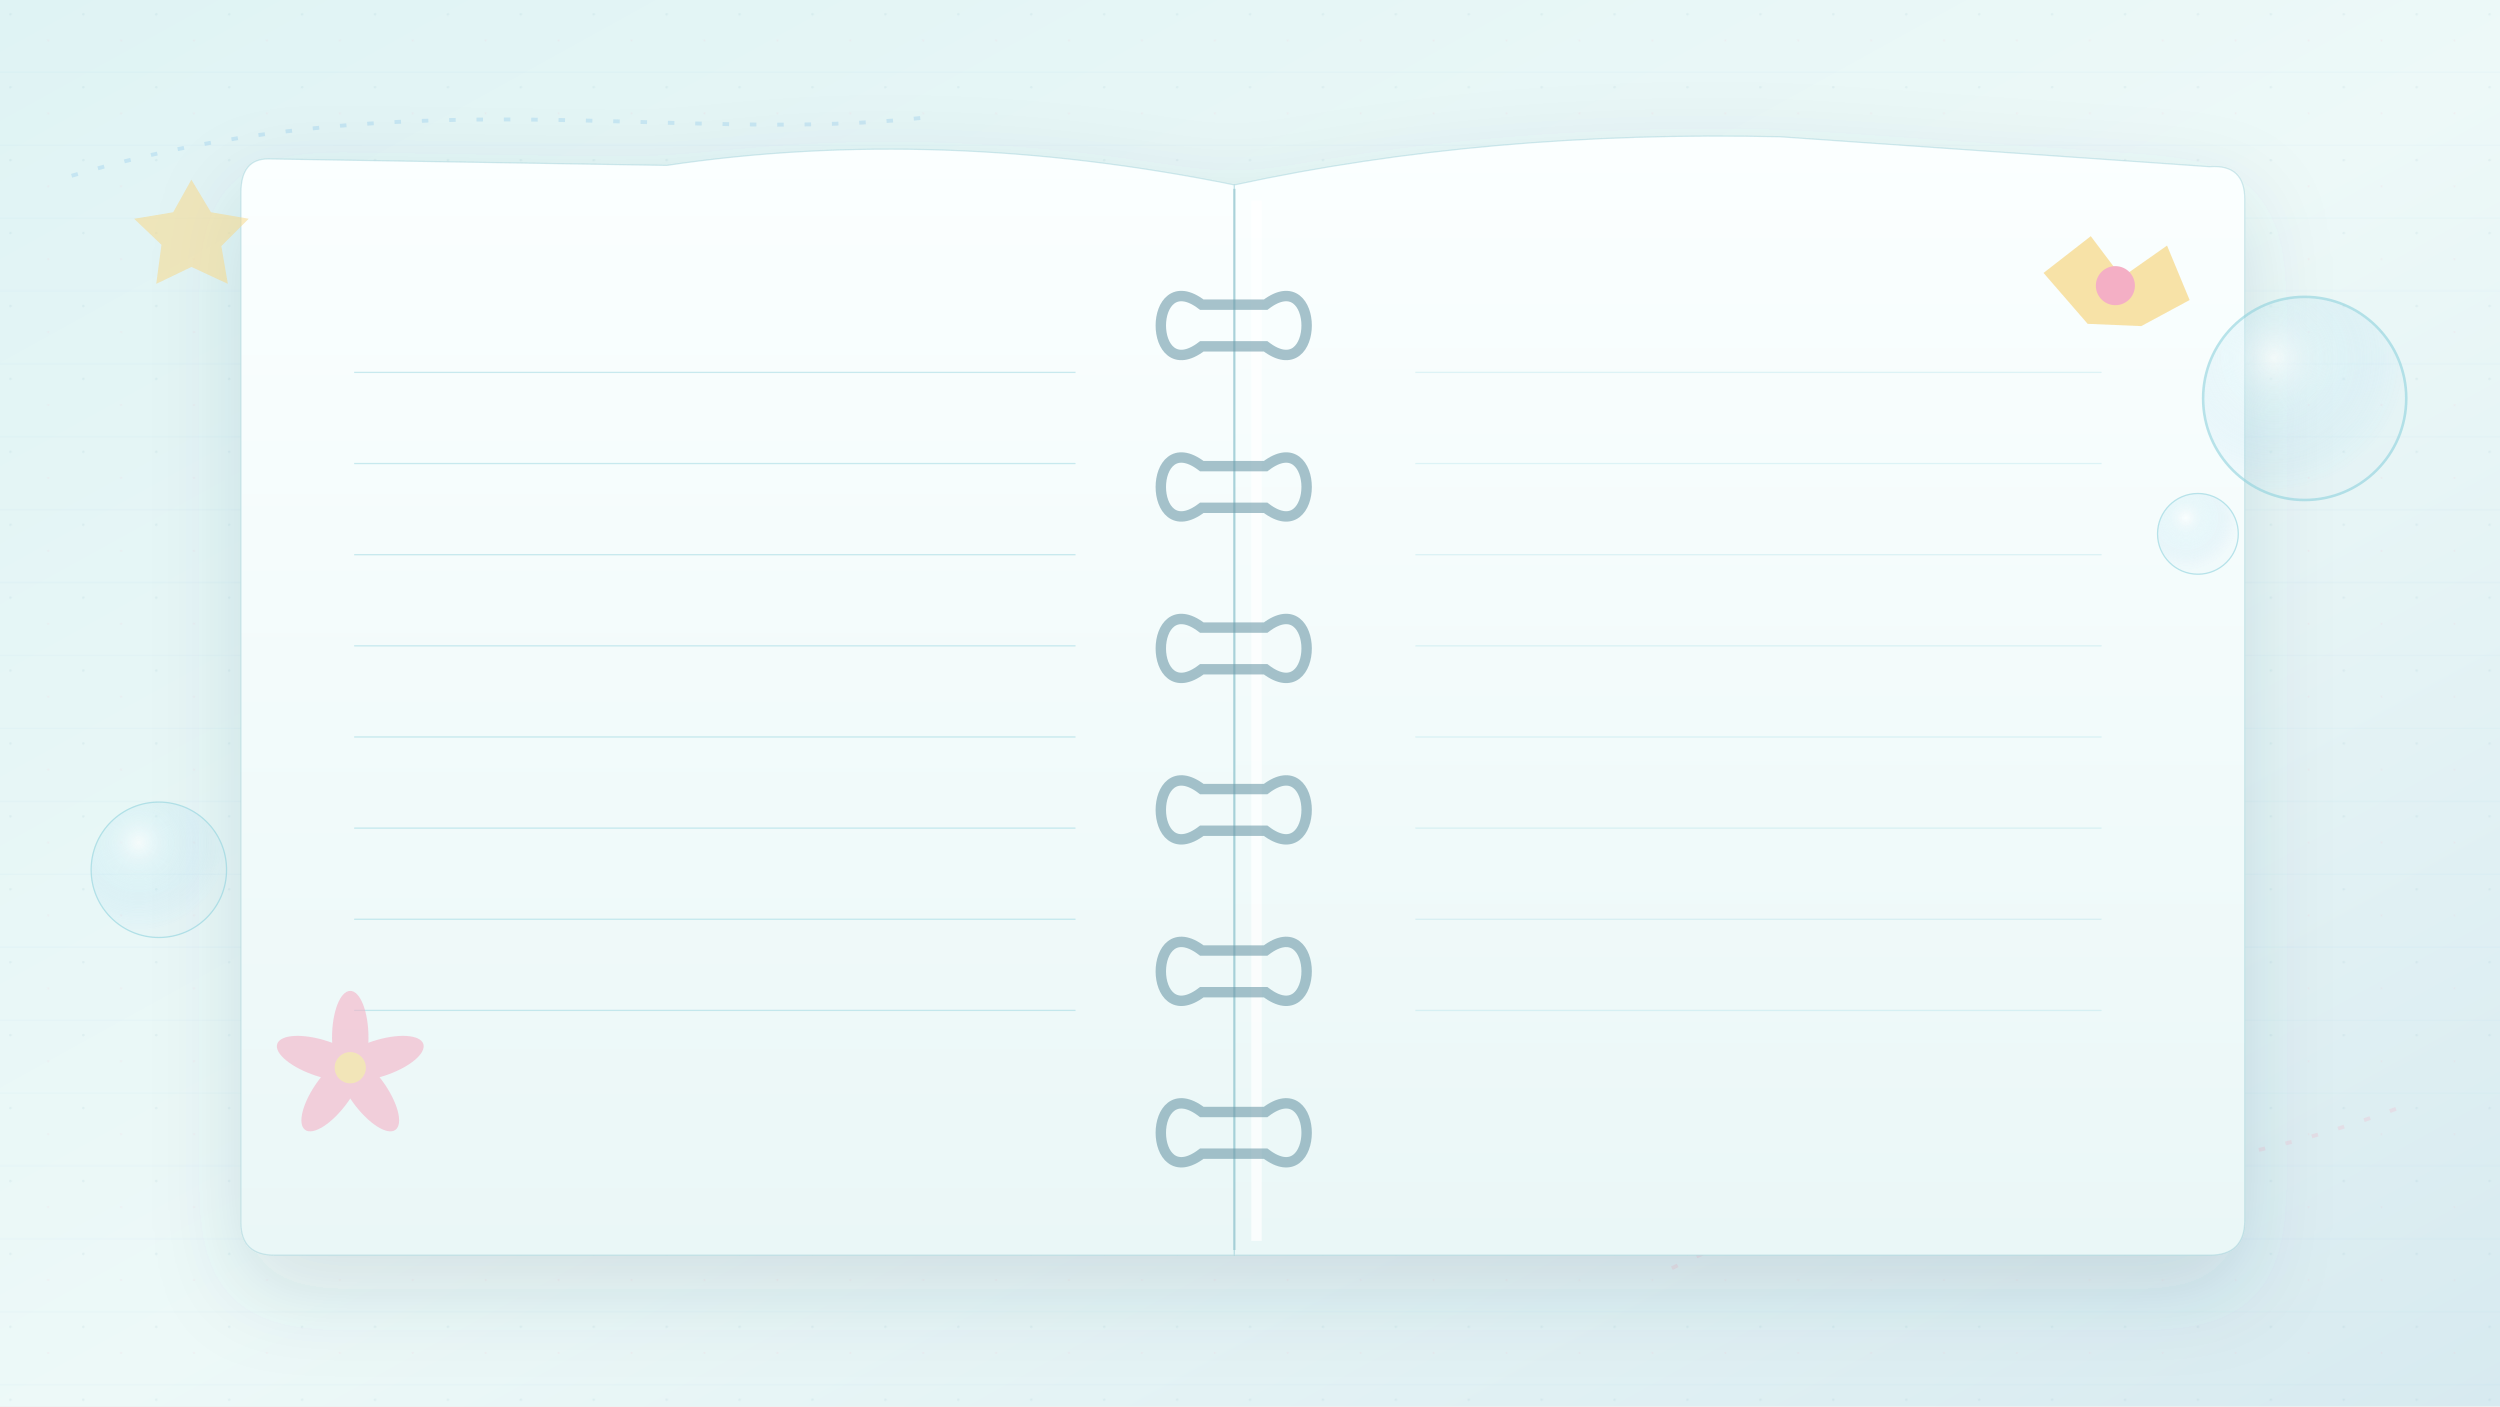
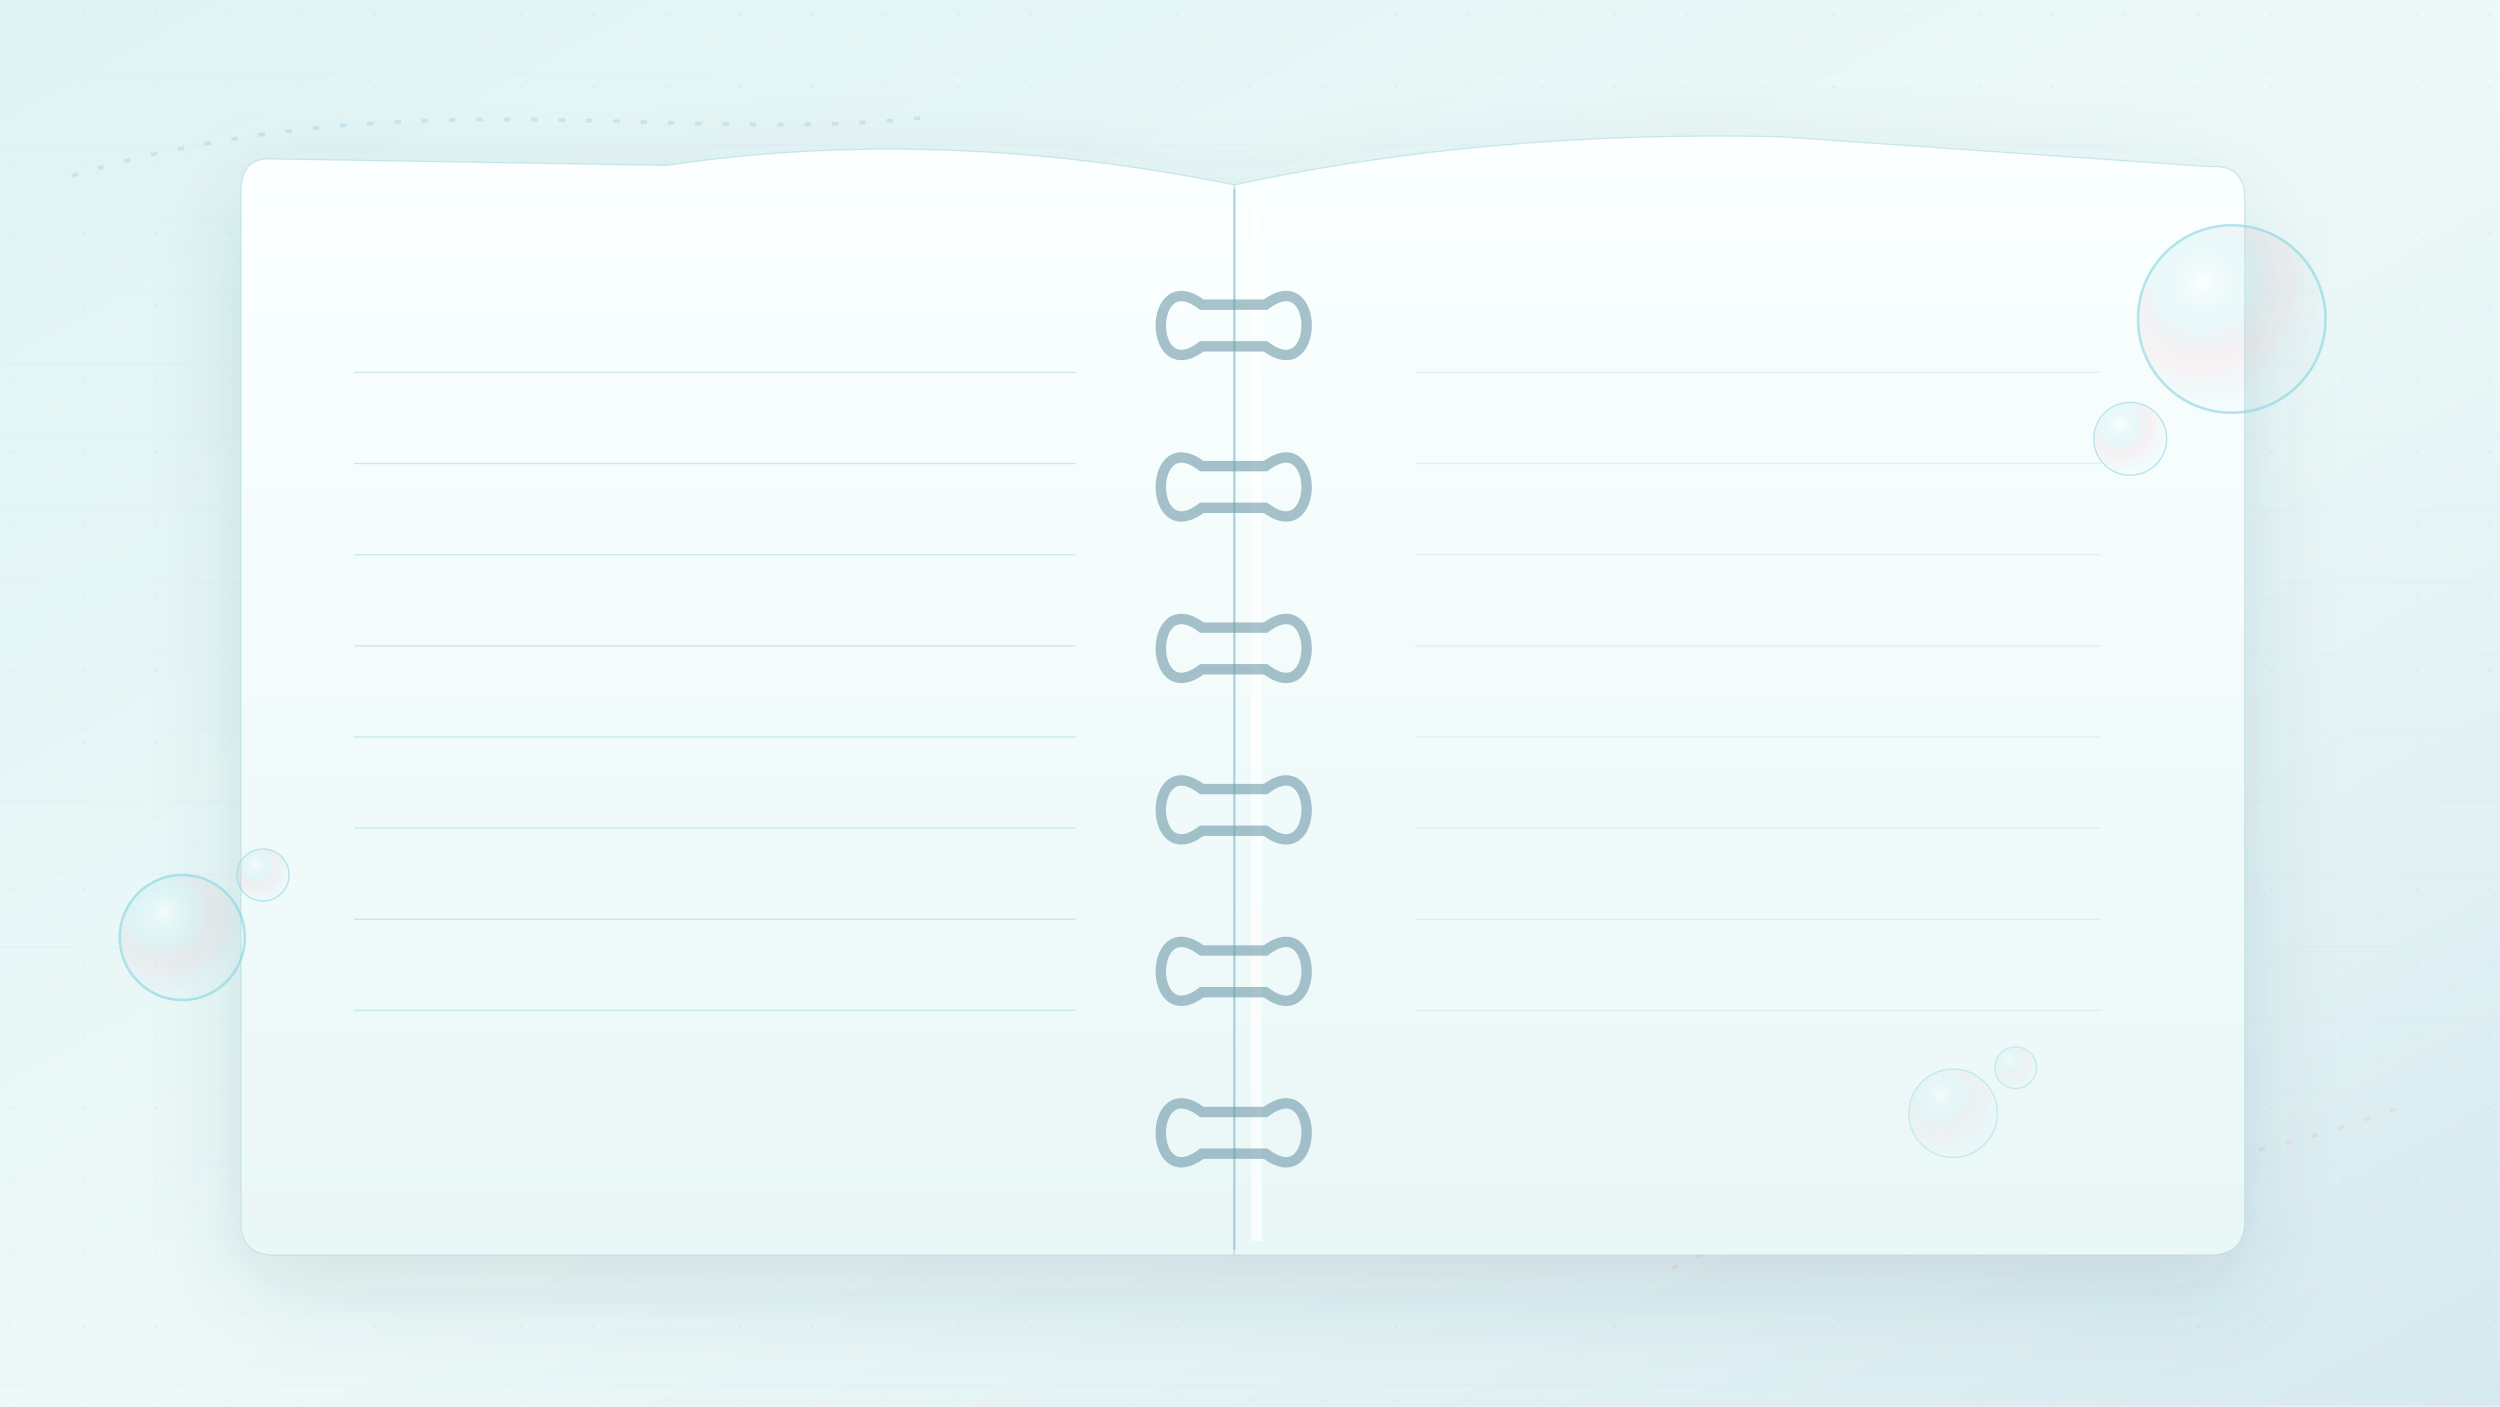
<svg xmlns="http://www.w3.org/2000/svg" width="1920" height="1080" viewBox="0 0 1920 1080">
  <defs>
    <linearGradient id="desk" x1="0" y1="0" x2="1" y2="1">
      <stop offset="0" stop-color="#dff3f4" />
      <stop offset="0.52" stop-color="#edf9f8" />
      <stop offset="1" stop-color="#d7eaf0" />
    </linearGradient>
    <linearGradient id="paper" x1="0" y1="0" x2="0" y2="1">
      <stop offset="0" stop-color="#fbffff" />
      <stop offset="1" stop-color="#eaf7f7" />
    </linearGradient>
    <radialGradient id="bubble" cx="35%" cy="30%" r="65%">
      <stop offset="0" stop-color="#fff" stop-opacity=".9" />
-       <stop offset=".42" stop-color="#bde7f3" stop-opacity=".38" />
-       <stop offset="1" stop-color="#6fb8e7" stop-opacity=".05" />
+       <stop offset=".38" stop-color="#bdebf0" stop-opacity=".42" />
+       <stop offset=".72" stop-color="#f29aab" stop-opacity=".16" />
+       <stop offset="1" stop-color="#6fb8e7" stop-opacity=".04" />
    </radialGradient>
    <filter id="paperShadow" x="-20%" y="-20%" width="140%" height="150%">
      <feDropShadow dx="0" dy="26" stdDeviation="34" flood-color="#31586c" flood-opacity=".14" />
    </filter>
    <pattern id="grain" width="56" height="56" patternUnits="userSpaceOnUse">
      <circle cx="8" cy="11" r="1" fill="#5f94a4" opacity=".08" />
      <circle cx="37" cy="31" r=".8" fill="#f4afc5" opacity=".12" />
      <path d="M0 55.5H56" stroke="#6fb8e7" stroke-opacity=".045" />
    </pattern>
  </defs>
  <rect width="1920" height="1080" fill="url(#desk)" />
  <rect width="1920" height="1080" fill="url(#grain)" />
  <path d="M55 135C315 58 520 112 713 90" fill="none" stroke="#6fb8e7" stroke-width="3" stroke-dasharray="5 16" opacity=".25" />
  <path d="M1284 974c165-84 338-39 563-125" fill="none" stroke="#f4afc5" stroke-width="3" stroke-dasharray="5 16" opacity=".25" />
  <g filter="url(#paperShadow)">
    <path d="M206 122Q185 122 185 148V939Q185 964 211 964H948V142Q721 96 512 127Z" fill="url(#paper)" stroke="#9ccfd8" stroke-opacity=".45" />
    <path d="M948 142V964H1697Q1724 964 1724 937V153Q1724 126 1697 128L1367 105Q1142 100 948 142Z" fill="url(#paper)" stroke="#9ccfd8" stroke-opacity=".45" />
  </g>
  <path d="M948 145V960" stroke="#88bdc8" stroke-width="2" opacity=".45" />
  <path d="M965 154V953" stroke="#fff" stroke-width="8" opacity=".75" />
  <g fill="none" stroke="#6e9aa8" stroke-width="8" opacity=".6">
    <path d="M923 234c-42-32-42 64 0 32h49c42 32 42-64 0-32z" />
    <path d="M923 358c-42-32-42 64 0 32h49c42 32 42-64 0-32z" />
    <path d="M923 482c-42-32-42 64 0 32h49c42 32 42-64 0-32z" />
    <path d="M923 606c-42-32-42 64 0 32h49c42 32 42-64 0-32z" />
    <path d="M923 730c-42-32-42 64 0 32h49c42 32 42-64 0-32z" />
    <path d="M923 854c-42-32-42 64 0 32h49c42 32 42-64 0-32z" />
  </g>
  <g opacity=".46" fill="none" stroke="#8fd2dd">
    <path d="M272 286H826M272 356H826M272 426H826M272 496H826M272 566H826M272 636H826M272 706H826M272 776H826" />
    <path d="M1087 286H1614M1087 356H1614M1087 426H1614M1087 496H1614M1087 566H1614M1087 636H1614M1087 706H1614M1087 776H1614" opacity=".55" />
  </g>
-   <g transform="translate(1575 170) rotate(8)">
-     <path d="M0 40 32 7l28 28 31-29 23 39-34 25-41 4z" fill="#f7d88a" opacity=".75" />
-     <circle cx="56" cy="42" r="15" fill="#f4afc5" />
+   <g id="denia-bubble-field" opacity=".62" fill="none" stroke="#86d5df">
+     <g transform="translate(1714 245)">
+       <circle r="72" fill="url(#bubble)" stroke-width="2" />
+       <circle cx="-78" cy="92" r="28" fill="url(#bubble)" />
+     </g>
+     <g transform="translate(140 720)">
+       <circle r="48" fill="url(#bubble)" stroke-width="2" />
+       <circle cx="62" cy="-48" r="20" fill="url(#bubble)" />
+     </g>
+     <g transform="translate(1500 855)" opacity=".7">
+       <circle r="34" fill="url(#bubble)" />
+       <circle cx="48" cy="-35" r="16" fill="url(#bubble)" />
+     </g>
  </g>
-   <g transform="translate(269 820)" fill="#f4afc5" opacity=".58">
-     <ellipse rx="14" ry="36" transform="rotate(0) translate(0 -23)" />
-     <ellipse rx="14" ry="36" transform="rotate(72) translate(0 -23)" />
-     <ellipse rx="14" ry="36" transform="rotate(144) translate(0 -23)" />
-     <ellipse rx="14" ry="36" transform="rotate(216) translate(0 -23)" />
-     <ellipse rx="14" ry="36" transform="rotate(288) translate(0 -23)" />
-     <circle r="12" fill="#f7d88a" />
-   </g>
-   <g opacity=".62">
-     <circle cx="1770" cy="306" r="78" fill="url(#bubble)" stroke="#8fd2dd" stroke-width="2" />
-     <circle cx="1688" cy="410" r="31" fill="url(#bubble)" stroke="#8fd2dd" />
-     <circle cx="122" cy="668" r="52" fill="url(#bubble)" stroke="#8fd2dd" />
-   </g>
-   <path d="M147 138l15 25 29 5-21 21 5 29-28-13-27 13 4-30-21-20 30-5z" fill="#f7d88a" opacity=".55" />
</svg>
